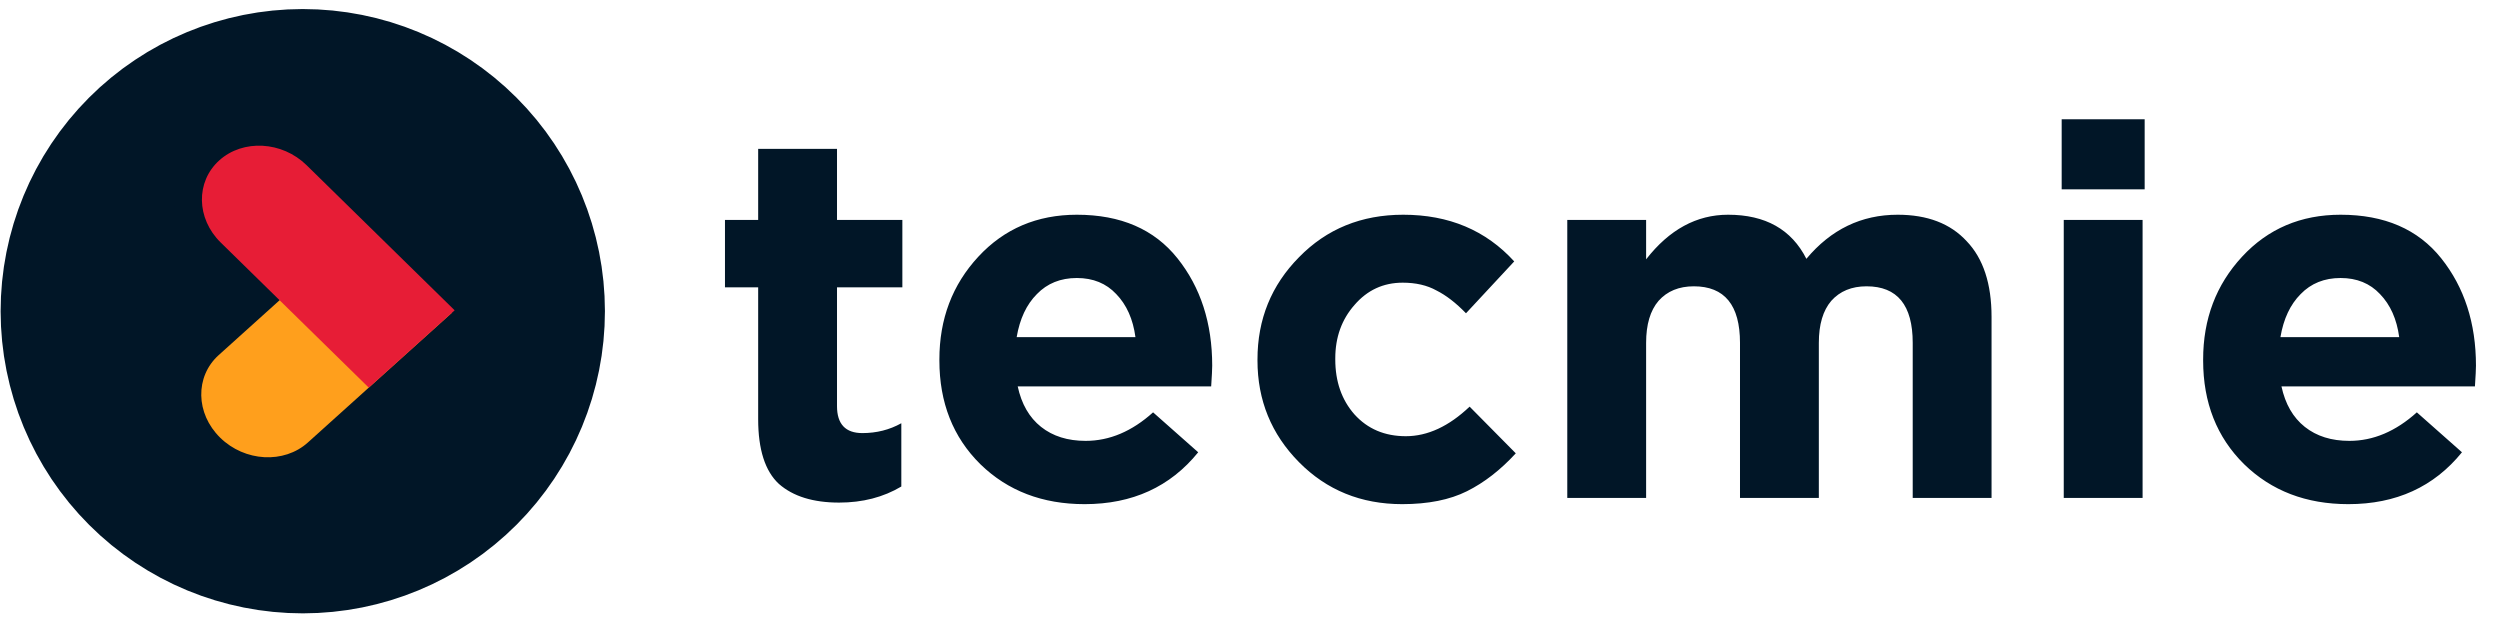
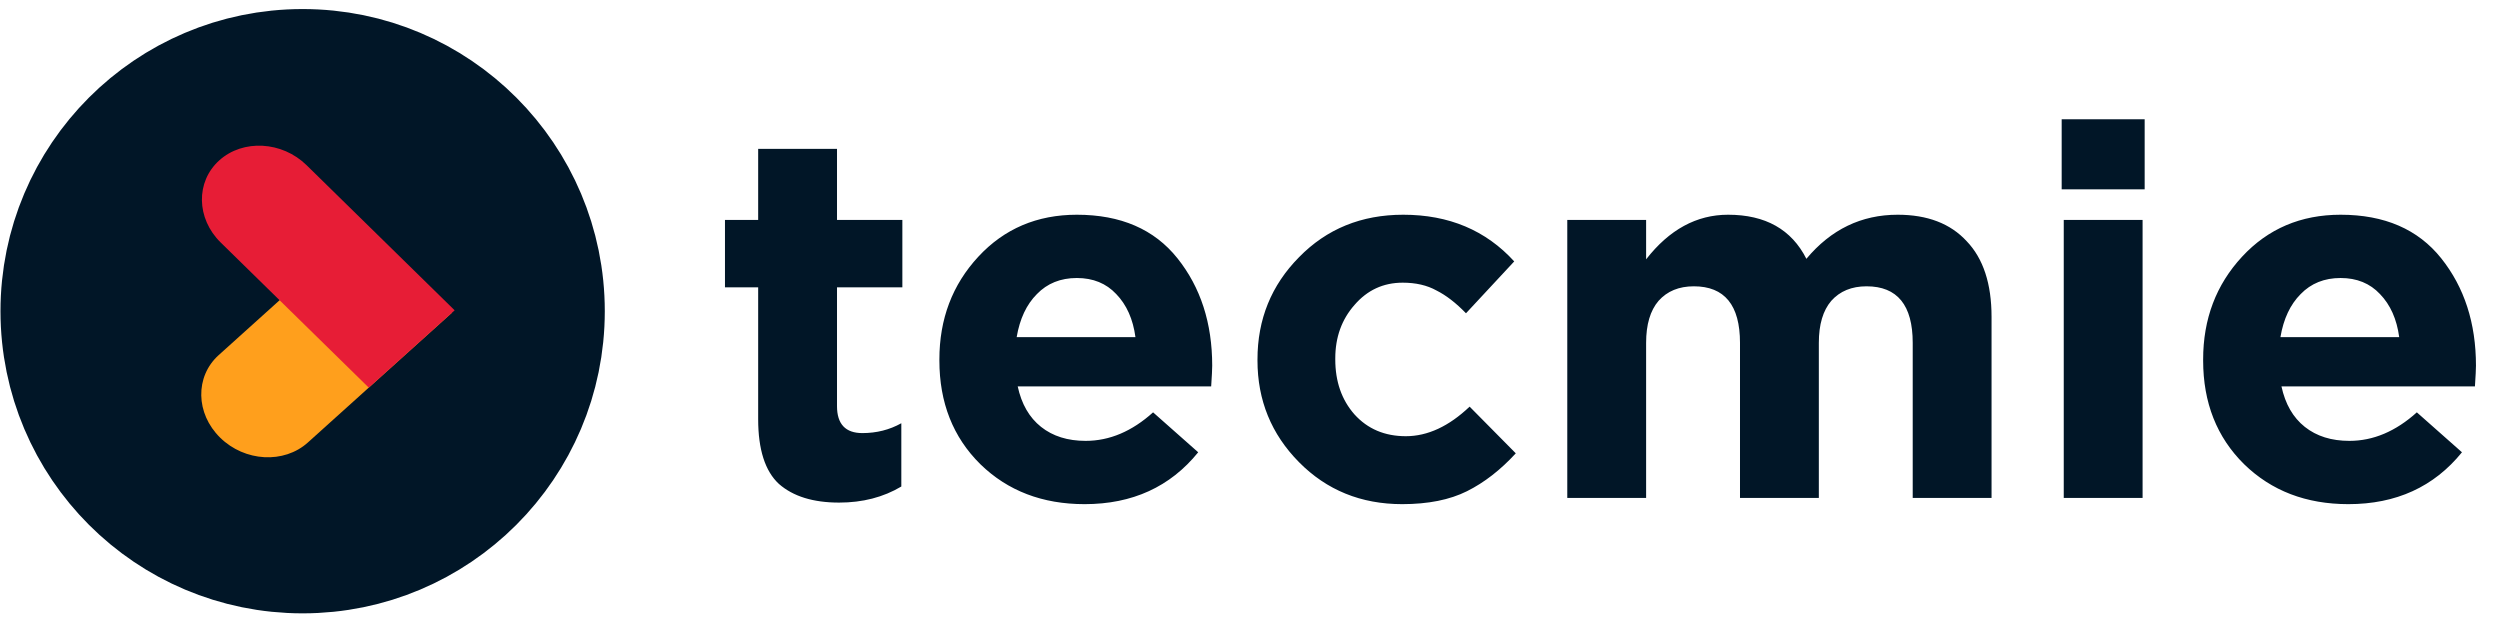
- <svg xmlns="http://www.w3.org/2000/svg" width="3856" height="960" viewBox="0 0 3856 960" fill="none">
-   <path d="M467.003 119C562.728 119.001 654.534 157.021 722.231 224.7C789.928 292.378 827.973 384.173 828 479.899C828.027 575.624 790.033 667.44 722.374 735.157C654.715 802.874 562.931 840.945 467.206 841C371.48 841.054 279.653 803.087 211.917 735.448C144.181 667.808 106.082 576.035 106 480.31C105.918 384.585 143.859 292.746 211.479 224.99C279.099 157.235 370.861 119.11 466.586 119" fill="#011627" />
-   <path d="M467.003 119C562.728 119.001 654.534 157.021 722.231 224.7C789.928 292.378 827.973 384.173 828 479.899C828.027 575.624 790.033 667.44 722.374 735.157C654.715 802.874 562.931 840.945 467.206 841C371.48 841.054 279.653 803.087 211.917 735.448C144.181 667.808 106.082 576.035 106 480.31C105.918 384.585 143.859 292.746 211.479 224.99C279.099 157.235 370.861 119.11 466.586 119" stroke="#011627" stroke-width="210.077" stroke-linecap="round" stroke-linejoin="bevel" />
-   <path d="M474.839 682.526L696.868 482.507L559.358 347.657L337.328 547.676C300.583 580.778 301.581 637.8 339.556 675.042C377.526 712.276 438.093 715.629 474.839 682.526Z" fill="#FF9F1C" />
-   <path d="M340.437 374.082L568.818 597.919L701.254 478.629L472.872 254.792C435.079 217.751 374.791 214.422 338.217 247.364C301.647 280.304 302.643 337.041 340.437 374.082Z" fill="#E71D36" />
-   <path d="M1294.2 775.2C1254.2 775.2 1223.27 765.6 1201.4 746.4C1180.07 726.667 1169.4 693.333 1169.4 646.4V443.2H1118.2V339.2H1169.4V229.6H1291V339.2H1391.8V443.2H1291V626.4C1291 654.133 1304.07 668 1330.2 668C1352.07 668 1372.07 662.933 1390.2 652.8V750.4C1362.47 766.933 1330.47 775.2 1294.2 775.2ZM1672.91 777.6C1607.85 777.6 1554.25 757.067 1512.11 716C1469.98 674.4 1448.91 621.067 1448.91 556V554.4C1448.91 492 1468.91 439.2 1508.91 396C1548.91 352.8 1599.58 331.2 1660.91 331.2C1728.65 331.2 1780.38 353.6 1816.11 398.4C1851.85 443.2 1869.71 498.4 1869.71 564C1869.71 569.333 1869.18 580 1868.11 596H1569.71C1575.58 623.2 1587.58 644 1605.71 658.4C1623.85 672.8 1646.78 680 1674.51 680C1711.31 680 1745.98 665.333 1778.51 636L1848.11 697.6C1804.91 750.933 1746.51 777.6 1672.91 777.6ZM1568.11 520H1751.31C1747.58 492.267 1737.71 470.133 1721.71 453.6C1706.25 437.067 1685.98 428.8 1660.91 428.8C1635.85 428.8 1615.31 437.067 1599.31 453.6C1583.31 469.6 1572.91 491.733 1568.11 520ZM2162.74 777.6C2099.27 777.6 2046.2 756 2003.54 712.8C1960.87 669.6 1939.54 617.333 1939.54 556V554.4C1939.54 492.533 1960.87 440 2003.54 396.8C2046.2 353.067 2099.8 331.2 2164.34 331.2C2234.74 331.2 2291.8 355.2 2335.54 403.2L2261.14 483.2C2245.67 467.2 2230.47 455.467 2215.54 448C2201.14 440 2183.8 436 2163.54 436C2133.67 436 2108.87 447.467 2089.14 470.4C2069.4 492.8 2059.54 520.267 2059.54 552.8V554.4C2059.54 588.533 2069.4 616.8 2089.14 639.2C2109.4 661.6 2135.8 672.8 2168.34 672.8C2201.94 672.8 2234.74 657.6 2266.74 627.2L2337.94 699.2C2314.47 724.8 2289.4 744.267 2262.74 757.6C2236.07 770.933 2202.74 777.6 2162.74 777.6ZM2417.37 768V339.2H2538.97V400C2574.7 354.133 2616.84 331.2 2665.37 331.2C2722.97 331.2 2763.24 353.867 2786.17 399.2C2824.04 353.867 2870.97 331.2 2926.97 331.2C2972.84 331.2 3008.3 344.8 3033.37 372C3058.97 398.667 3071.77 437.6 3071.77 488.8V768H2950.17V528.8C2950.17 470.667 2926.44 441.6 2878.97 441.6C2856.04 441.6 2837.9 449.067 2824.57 464C2811.77 478.933 2805.37 500.533 2805.37 528.8V768H2683.77V528.8C2683.77 470.667 2660.04 441.6 2612.57 441.6C2589.64 441.6 2571.5 449.067 2558.17 464C2545.37 478.933 2538.97 500.533 2538.97 528.8V768H2417.37ZM3179.93 292V184H3307.93V292H3179.93ZM3183.13 768V339.2H3304.73V768H3183.13ZM3622.13 777.6C3557.06 777.6 3503.46 757.067 3461.33 716C3419.2 674.4 3398.13 621.067 3398.13 556V554.4C3398.13 492 3418.13 439.2 3458.13 396C3498.13 352.8 3548.8 331.2 3610.13 331.2C3677.86 331.2 3729.6 353.6 3765.33 398.4C3801.06 443.2 3818.93 498.4 3818.93 564C3818.93 569.333 3818.4 580 3817.33 596H3518.93C3524.8 623.2 3536.8 644 3554.93 658.4C3573.06 672.8 3596 680 3623.73 680C3660.53 680 3695.2 665.333 3727.73 636L3797.33 697.6C3754.13 750.933 3695.73 777.6 3622.13 777.6ZM3517.33 520H3700.53C3696.8 492.267 3686.93 470.133 3670.93 453.6C3655.46 437.067 3635.2 428.8 3610.13 428.8C3585.06 428.8 3564.53 437.067 3548.53 453.6C3532.53 469.6 3522.13 491.733 3517.33 520Z" fill="#011627" />
+ <svg xmlns="http://www.w3.org/2000/svg" width="3856" height="960" fill="none">
+   <path d="M467.003 119a361 361 0 1 1-.417 0" fill="#011627" />
+   <path d="M467.003 119a361 361 0 1 1-.417 0" stroke="#011627" stroke-width="210.077" stroke-linecap="round" stroke-linejoin="bevel" />
+   <path d="m474.839 682.526 222.029-200.019-137.51-134.85-222.03 200.019c-36.745 33.102-35.747 90.124 2.228 127.366 37.97 37.234 98.537 40.587 135.283 7.484Z" fill="#FF9F1C" />
+   <path d="m340.437 374.082 228.381 223.837 132.436-119.29-228.382-223.837c-37.793-37.041-98.081-40.37-134.655-7.428-36.57 32.94-35.574 89.677 2.22 126.718Z" fill="#E71D36" />
+   <path d="M1294.2 775.2c-40 0-70.93-9.6-92.8-28.8-21.33-19.733-32-53.067-32-100V443.2h-51.2v-104h51.2V229.6H1291v109.6h100.8v104H1291v183.2c0 27.733 13.07 41.6 39.2 41.6 21.87 0 41.87-5.067 60-15.2v97.6c-27.73 16.533-59.73 24.8-96 24.8Zm378.71 2.4c-65.06 0-118.66-20.533-160.8-61.6-42.13-41.6-63.2-94.933-63.2-160v-1.6c0-62.4 20-115.2 60-158.4s90.67-64.8 152-64.8c67.74 0 119.47 22.4 155.2 67.2 35.74 44.8 53.6 100 53.6 165.6 0 5.333-.53 16-1.6 32h-298.4c5.87 27.2 17.87 48 36 62.4 18.14 14.4 41.07 21.6 68.8 21.6 36.8 0 71.47-14.667 104-44l69.6 61.6c-43.2 53.333-101.6 80-175.2 80ZM1568.11 520h183.2c-3.73-27.733-13.6-49.867-29.6-66.4-15.46-16.533-35.73-24.8-60.8-24.8-25.06 0-45.6 8.267-61.6 24.8-16 16-26.4 38.133-31.2 66.4Zm594.63 257.6c-63.47 0-116.54-21.6-159.2-64.8-42.67-43.2-64-95.467-64-156.8v-1.6c0-61.867 21.33-114.4 64-157.6 42.66-43.733 96.26-65.6 160.8-65.6 70.4 0 127.46 24 171.2 72l-74.4 80c-15.47-16-30.67-27.733-45.6-35.2-14.4-8-31.74-12-52-12-29.87 0-54.67 11.467-74.4 34.4-19.74 22.4-29.6 49.867-29.6 82.4v1.6c0 34.133 9.86 62.4 29.6 84.8 20.26 22.4 46.66 33.6 79.2 33.6 33.6 0 66.4-15.2 98.4-45.6l71.2 72c-23.47 25.6-48.54 45.067-75.2 58.4-26.67 13.333-60 20-100 20Zm254.63-9.6V339.2h121.6V400c35.73-45.867 77.87-68.8 126.4-68.8 57.6 0 97.87 22.667 120.8 68 37.87-45.333 84.8-68 140.8-68 45.87 0 81.33 13.6 106.4 40.8 25.6 26.667 38.4 65.6 38.4 116.8V768h-121.6V528.8c0-58.133-23.73-87.2-71.2-87.2-22.93 0-41.07 7.467-54.4 22.4-12.8 14.933-19.2 36.533-19.2 64.8V768h-121.6V528.8c0-58.133-23.73-87.2-71.2-87.2-22.93 0-41.07 7.467-54.4 22.4-12.8 14.933-19.2 36.533-19.2 64.8V768h-121.6Zm762.56-476V184h128v108h-128Zm3.2 476V339.2h121.6V768h-121.6Zm439 9.6c-65.07 0-118.67-20.533-160.8-61.6-42.13-41.6-63.2-94.933-63.2-160v-1.6c0-62.4 20-115.2 60-158.4s90.67-64.8 152-64.8c67.73 0 119.47 22.4 155.2 67.2 35.73 44.8 53.6 100 53.6 165.6 0 5.333-.53 16-1.6 32h-298.4c5.87 27.2 17.87 48 36 62.4 18.13 14.4 41.07 21.6 68.8 21.6 36.8 0 71.47-14.667 104-44l69.6 61.6c-43.2 53.333-101.6 80-175.2 80ZM3517.33 520h183.2c-3.73-27.733-13.6-49.867-29.6-66.4-15.47-16.533-35.73-24.8-60.8-24.8s-45.6 8.267-61.6 24.8c-16 16-26.4 38.133-31.2 66.4Z" fill="#011627" />
</svg>
